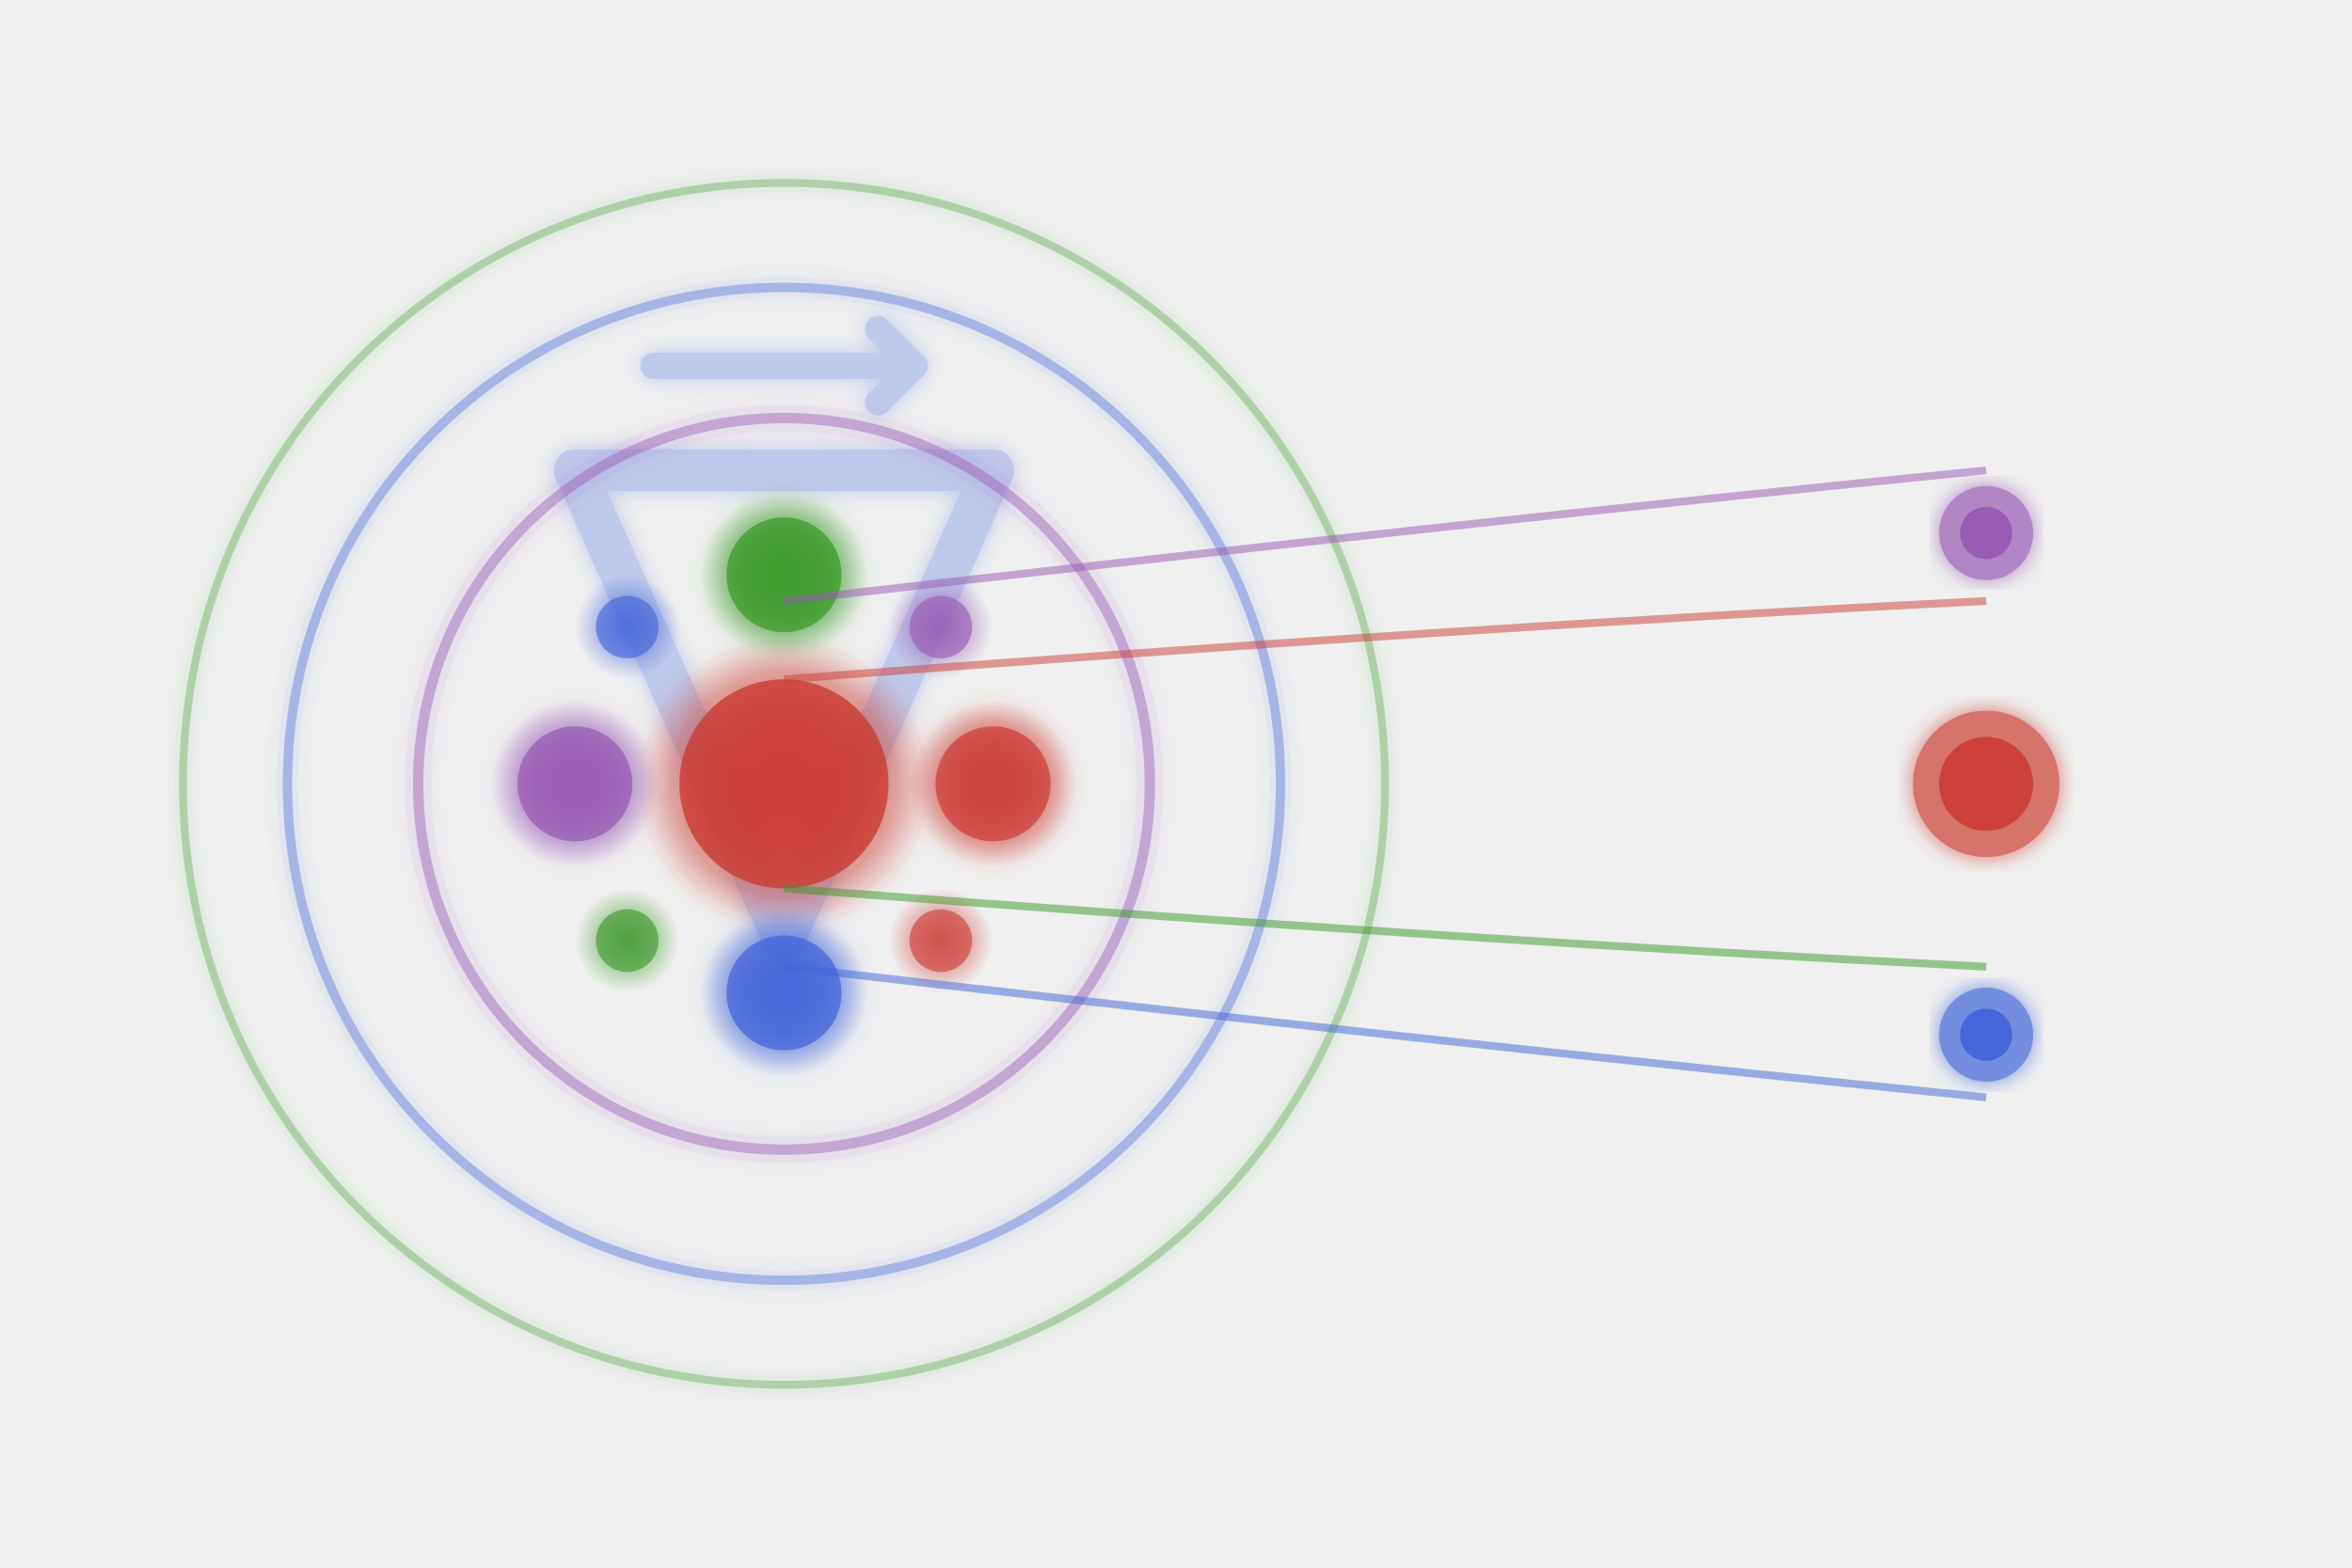
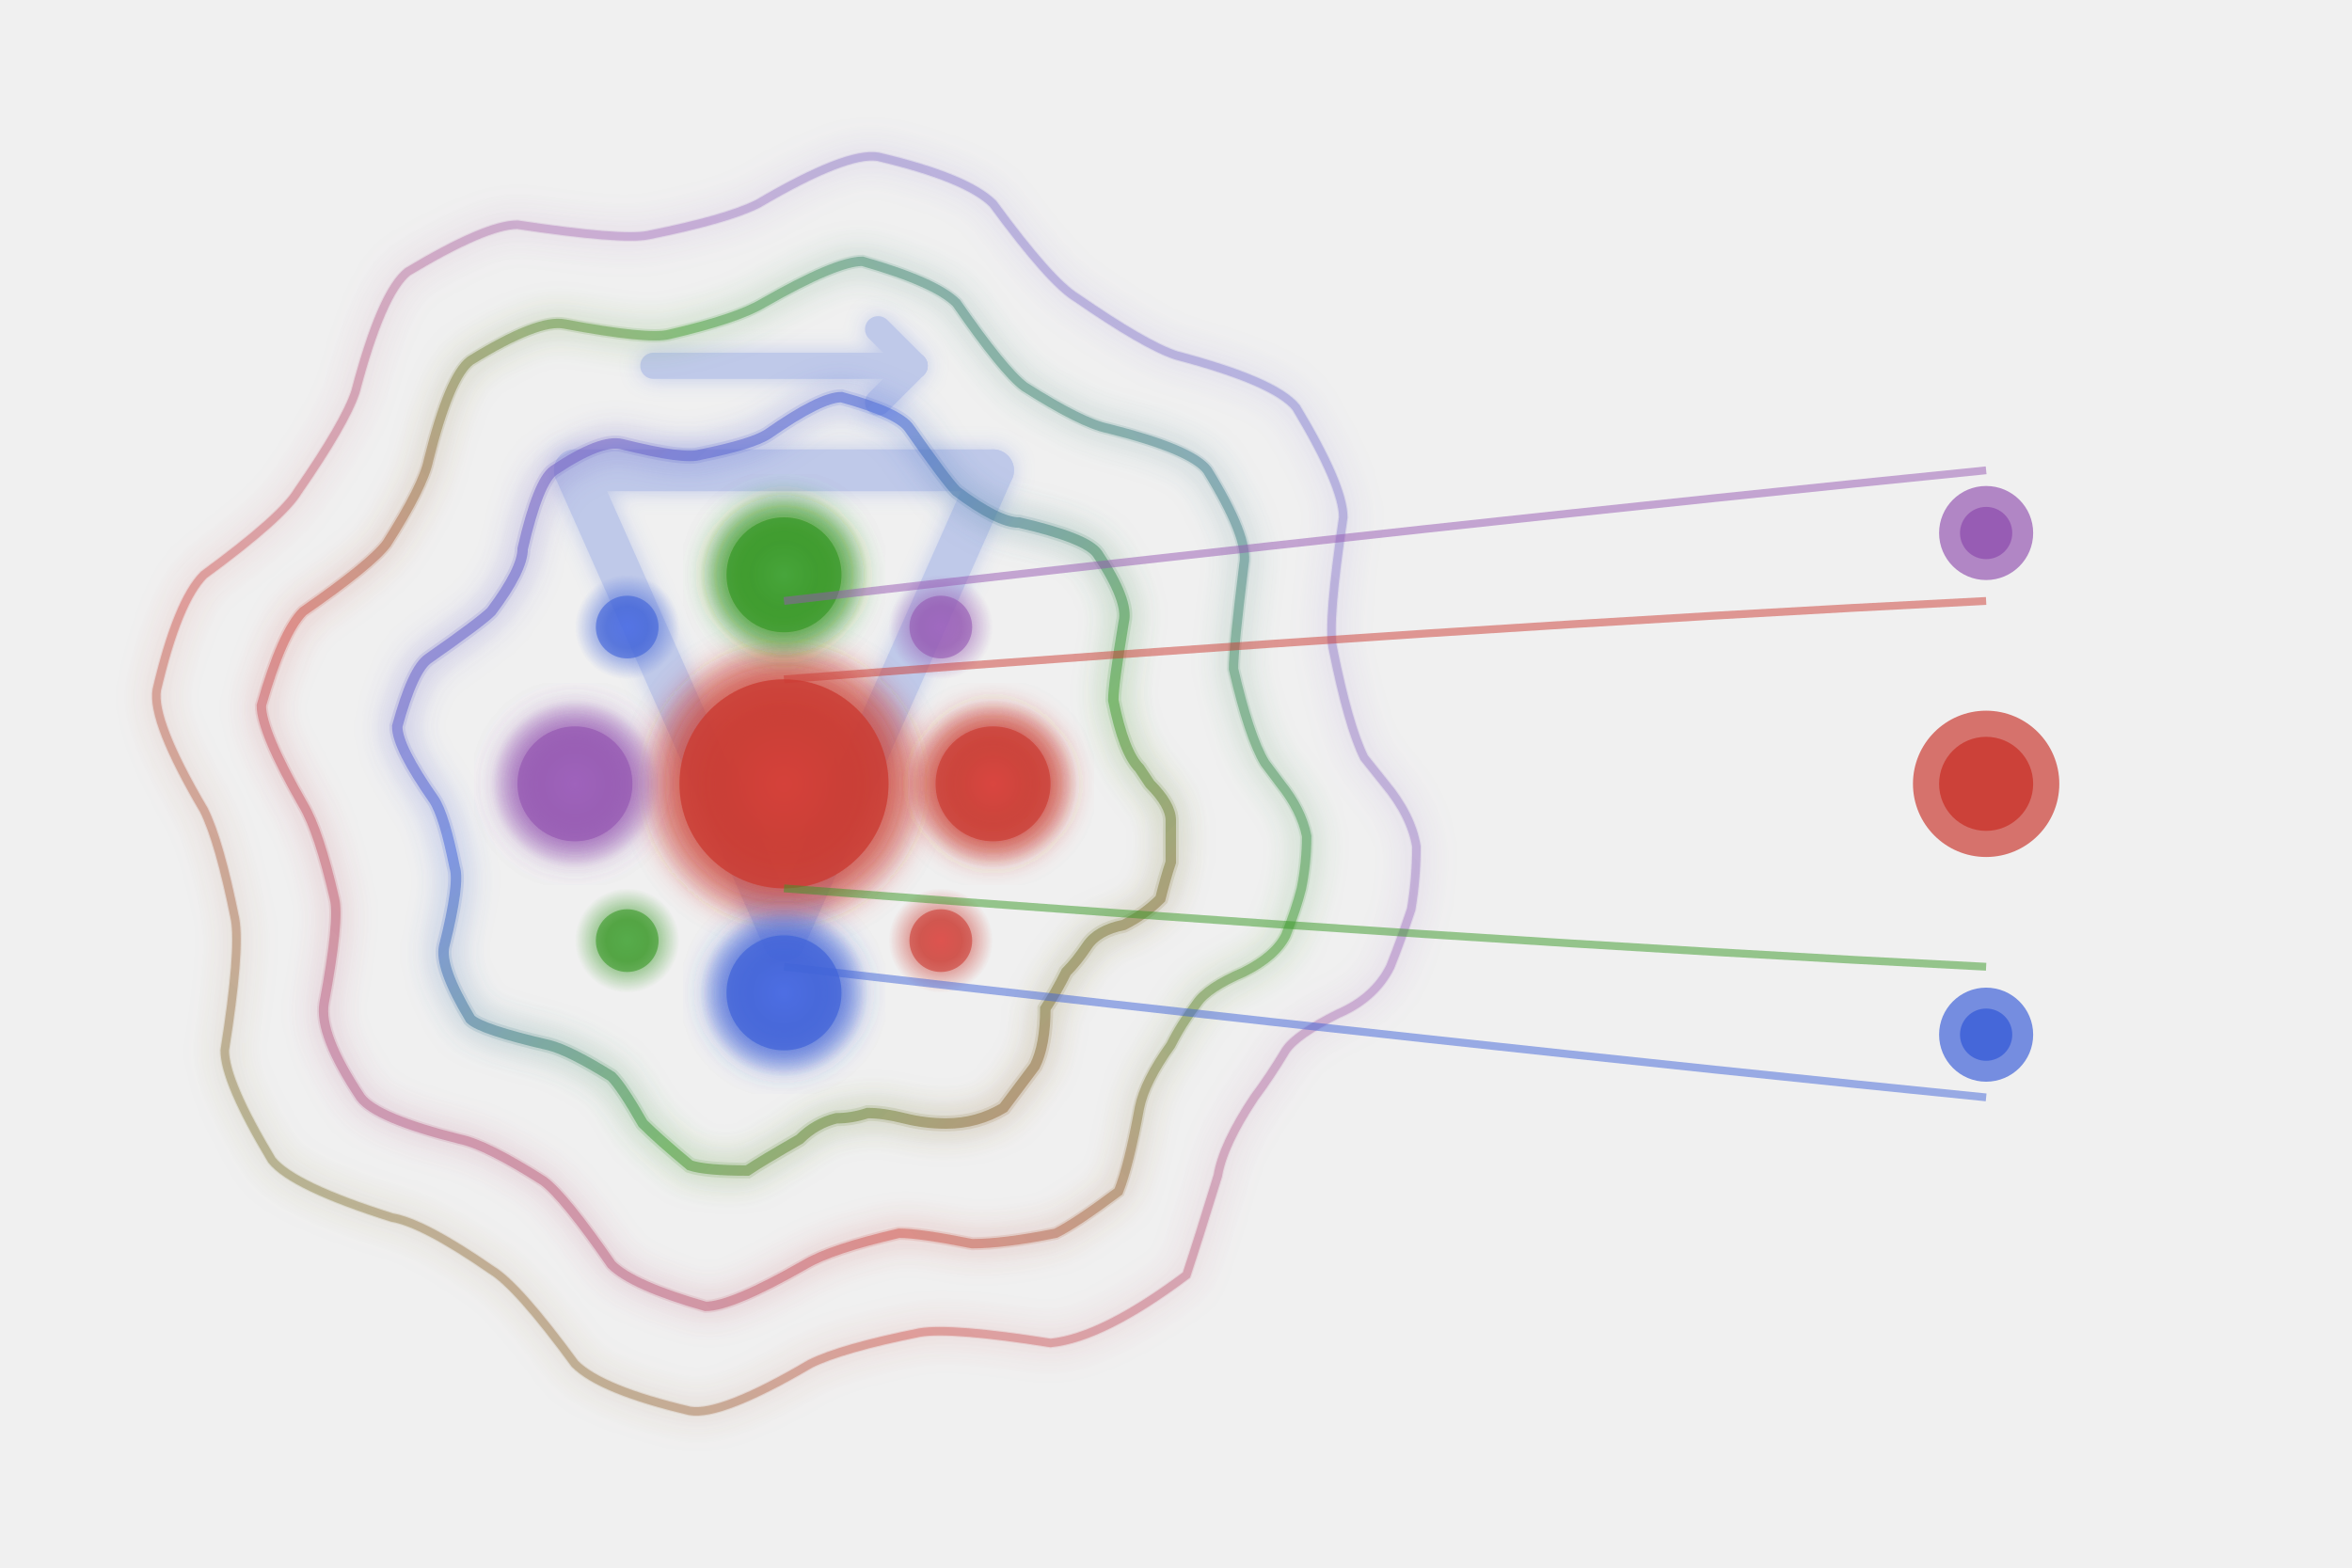
<svg xmlns="http://www.w3.org/2000/svg" viewBox="0 0 450 300">
  <defs>
+     <linearGradient id="ringGrad1" x1="0%" y1="0%" x2="100%" y2="100%">
+       <stop offset="0%" style="stop-color:#9558B2;stop-opacity:0.9" />
+       <stop offset="33%" style="stop-color:#4063D8;stop-opacity:0.85" />
+       <stop offset="66%" style="stop-color:#389826;stop-opacity:0.8" />
+       <stop offset="100%" style="stop-color:#CB3C33;stop-opacity:0.75" />
+     </linearGradient>
+     <linearGradient id="ringGrad2" x1="100%" y1="0%" x2="0%" y2="100%">
+       <stop offset="0%" style="stop-color:#4063D8;stop-opacity:0.85" />
+       <stop offset="33%" style="stop-color:#389826;stop-opacity:0.8" />
+       <stop offset="66%" style="stop-color:#CB3C33;stop-opacity:0.75" />
+       <stop offset="100%" style="stop-color:#9558B2;stop-opacity:0.7" />
+     </linearGradient>
+     <linearGradient id="ringGrad3" x1="0%" y1="100%" x2="100%" y2="0%">
+       <stop offset="0%" style="stop-color:#389826;stop-opacity:0.75" />
+       <stop offset="33%" style="stop-color:#CB3C33;stop-opacity:0.7" />
+       <stop offset="66%" style="stop-color:#9558B2;stop-opacity:0.65" />
+       <stop offset="100%" style="stop-color:#4063D8;stop-opacity:0.6" />
+     </linearGradient>
    <radialGradient id="beamRed" cx="50%" cy="50%">
-       <stop offset="0%" style="stop-color:#CB3C33;stop-opacity:1" />
-       <stop offset="50%" style="stop-color:#CB3C33;stop-opacity:0.6" />
+       <stop offset="0%" style="stop-color:#ff4444;stop-opacity:1" />
+       <stop offset="40%" style="stop-color:#CB3C33;stop-opacity:0.9" />
      <stop offset="100%" style="stop-color:#CB3C33;stop-opacity:0" />
    </radialGradient>
    <radialGradient id="beamGreen" cx="50%" cy="50%">
-       <stop offset="0%" style="stop-color:#389826;stop-opacity:1" />
-       <stop offset="50%" style="stop-color:#389826;stop-opacity:0.6" />
+       <stop offset="0%" style="stop-color:#55bb55;stop-opacity:1" />
+       <stop offset="40%" style="stop-color:#389826;stop-opacity:0.9" />
      <stop offset="100%" style="stop-color:#389826;stop-opacity:0" />
    </radialGradient>
    <radialGradient id="beamBlue" cx="50%" cy="50%">
-       <stop offset="0%" style="stop-color:#4063D8;stop-opacity:1" />
-       <stop offset="50%" style="stop-color:#4063D8;stop-opacity:0.6" />
+       <stop offset="0%" style="stop-color:#5577ff;stop-opacity:1" />
+       <stop offset="40%" style="stop-color:#4063D8;stop-opacity:0.9" />
      <stop offset="100%" style="stop-color:#4063D8;stop-opacity:0" />
    </radialGradient>
    <radialGradient id="beamPurple" cx="50%" cy="50%">
-       <stop offset="0%" style="stop-color:#9558B2;stop-opacity:1" />
-       <stop offset="50%" style="stop-color:#9558B2;stop-opacity:0.6" />
+       <stop offset="0%" style="stop-color:#aa66cc;stop-opacity:1" />
+       <stop offset="40%" style="stop-color:#9558B2;stop-opacity:0.9" />
      <stop offset="100%" style="stop-color:#9558B2;stop-opacity:0" />
    </radialGradient>
+     <filter id="glowRing">
+       <feGaussianBlur stdDeviation="3" result="coloredBlur" />
+       <feMerge>
+         <feMergeNode in="coloredBlur" />
+         <feMergeNode in="coloredBlur" />
+         <feMergeNode in="SourceGraphic" />
+       </feMerge>
+     </filter>
    <filter id="glowLight">
-       <feGaussianBlur stdDeviation="2" result="coloredBlur" />
+       <feGaussianBlur stdDeviation="2.5" result="coloredBlur" />
      <feMerge>
+         <feMergeNode in="coloredBlur" />
        <feMergeNode in="coloredBlur" />
        <feMergeNode in="SourceGraphic" />
      </feMerge>
    </filter>
    <filter id="glowNabla">
      <feGaussianBlur stdDeviation="2" result="coloredBlur" />
      <feMerge>
        <feMergeNode in="coloredBlur" />
        <feMergeNode in="SourceGraphic" />
      </feMerge>
    </filter>
  </defs>
  <rect width="450" height="300" fill="white" fill-opacity="0" />
  <g opacity="0.28" filter="url(#glowNabla)">
    <line x1="110" y1="90" x2="190" y2="90" stroke="#4063D8" stroke-width="8" stroke-linecap="round" />
    <line x1="110" y1="90" x2="150" y2="180" stroke="#4063D8" stroke-width="8" stroke-linecap="round" />
    <line x1="190" y1="90" x2="150" y2="180" stroke="#4063D8" stroke-width="8" stroke-linecap="round" />
    <line x1="125" y1="70" x2="175" y2="70" stroke="#4063D8" stroke-width="5" stroke-linecap="round" />
    <line x1="175" y1="70" x2="168" y2="63" stroke="#4063D8" stroke-width="5" stroke-linecap="round" />
    <line x1="175" y1="70" x2="168" y2="77" stroke="#4063D8" stroke-width="5" stroke-linecap="round" />
  </g>
+   <g opacity="0.75">
+     <path d="M220 150Q224 154 224 157Q224 161 224 165Q223 168 222 172Q219 175 215 177Q210 178 208 181Q206 184 204 186Q202 190 200 193Q200 200 198 204Q195 208 192 212Q187 215 181 215Q177 215 173 214Q169 213 166 213Q163 214 160 214Q156 215 153 218Q146 222 143 224Q135 224 132 223Q126 218 123 215Q119 208 117 206Q109 201 105 200Q92 197 90 195Q84 185 85 181Q88 169 87 166Q85 156 83 153Q76 143 76 139Q79 128 82 126Q92 119 94 117Q100 109 100 105Q103 92 106 90Q115 84 119 85Q131 88 134 87Q144 85 147 83Q157 76 161 76Q172 79 174 82Q181 92 183 94Q191 100 195 100Q208 103 210 106Q216 115 215 119Q213 131 213 134Q215 144 218 147Q220 150 220 150Z" fill="none" stroke="url(#ringGrad1)" stroke-width="3" opacity="0.4" filter="url(#glowRing)" />
+     <path d="M220 150Q224 154 224 157Q224 161 224 165Q223 168 222 172Q219 175 215 177Q210 178 208 181Q206 184 204 186Q202 190 200 193Q200 200 198 204Q195 208 192 212Q187 215 181 215Q177 215 173 214Q169 213 166 213Q163 214 160 214Q156 215 153 218Q146 222 143 224Q135 224 132 223Q126 218 123 215Q119 208 117 206Q109 201 105 200Q92 197 90 195Q84 185 85 181Q88 169 87 166Q85 156 83 153Q76 143 76 139Q79 128 82 126Q92 119 94 117Q100 109 100 105Q103 92 106 90Q115 84 119 85Q131 88 134 87Q144 85 147 83Q157 76 161 76Q172 79 174 82Q181 92 183 94Q191 100 195 100Q208 103 210 106Q216 115 215 119Q213 131 213 134Q215 144 218 147Q220 150 220 150Z" fill="none" stroke="url(#ringGrad1)" stroke-width="2" opacity="0.9" />
+     <path d="M245 150Q249 155 250 160Q250 165 249 170Q248 174 246 179Q244 183 238 186Q231 189 229 192Q226 196 224 200Q219 207 218 212Q216 223 214 228Q206 234 202 236Q192 238 186 238Q176 236 172 236Q159 239 154 242Q140 250 135 250Q121 246 117 242Q108 229 104 226Q93 219 88 218Q72 214 69 210Q61 198 62 192Q65 176 64 172Q61 159 58 154Q50 140 50 135Q54 121 58 117Q71 108 74 104Q81 93 82 88Q86 72 90 69Q103 61 108 62Q124 65 128 64Q141 61 146 58Q160 50 165 50Q179 54 183 58Q192 71 196 74Q207 81 212 82Q228 86 231 90Q239 103 238 108Q236 124 236 128Q239 141 242 146Q245 150 245 150Z" fill="none" stroke="url(#ringGrad2)" stroke-width="2.5" opacity="0.35" filter="url(#glowRing)" />
+     <path d="M245 150Q249 155 250 160Q250 165 249 170Q248 174 246 179Q244 183 238 186Q231 189 229 192Q226 196 224 200Q219 207 218 212Q216 223 214 228Q206 234 202 236Q192 238 186 238Q176 236 172 236Q159 239 154 242Q140 250 135 250Q121 246 117 242Q108 229 104 226Q93 219 88 218Q72 214 69 210Q61 198 62 192Q65 176 64 172Q61 159 58 154Q50 140 50 135Q54 121 58 117Q71 108 74 104Q81 93 82 88Q86 72 90 69Q103 61 108 62Q124 65 128 64Q141 61 146 58Q160 50 165 50Q179 54 183 58Q192 71 196 74Q207 81 212 82Q228 86 231 90Q239 103 238 108Q236 124 236 128Q239 141 242 146Q245 150 245 150Z" fill="none" stroke="url(#ringGrad2)" stroke-width="1.8" opacity="0.8" />
+     <path d="M265 150Q270 156 271 162Q271 168 270 174Q268 180 266 185Q263 191 256 194Q248 198 246 201Q243 206 240 210Q234 219 233 225Q229 238 227 244Q211 256 201 257Q182 254 176 255Q161 258 155 261Q138 271 132 270Q115 266 110 261Q99 246 94 243Q81 234 75 233Q56 227 52 222Q43 207 43 201Q46 182 45 176Q42 161 39 155Q29 138 30 132Q34 115 39 110Q54 99 57 94Q66 81 68 75Q73 56 78 52Q93 43 99 43Q119 46 124 45Q139 42 145 39Q162 29 168 30Q185 34 190 39Q201 54 206 57Q219 66 225 68Q244 73 248 78Q257 93 257 99Q254 119 255 124Q258 139 261 145Q265 150 265 150Z" fill="none" stroke="url(#ringGrad3)" stroke-width="2" opacity="0.3" filter="url(#glowRing)" />
+     <path d="M265 150Q270 156 271 162Q271 168 270 174Q268 180 266 185Q263 191 256 194Q248 198 246 201Q243 206 240 210Q234 219 233 225Q229 238 227 244Q211 256 201 257Q182 254 176 255Q161 258 155 261Q138 271 132 270Q115 266 110 261Q99 246 94 243Q81 234 75 233Q56 227 52 222Q43 207 43 201Q46 182 45 176Q42 161 39 155Q29 138 30 132Q34 115 39 110Q54 99 57 94Q66 81 68 75Q73 56 78 52Q93 43 99 43Q119 46 124 45Q139 42 145 39Q162 29 168 30Q185 34 190 39Q201 54 206 57Q219 66 225 68Q244 73 248 78Q257 93 257 99Q254 119 255 124Q258 139 261 145Q265 150 265 150Z" fill="none" stroke="url(#ringGrad3)" stroke-width="1.6" opacity="0.7" />
+   </g>
  <circle cx="150" cy="150" r="28" fill="url(#beamRed)" filter="url(#glowLight)" opacity="0.9" />
  <circle cx="150" cy="150" r="20" fill="#CB3C33" opacity="0.8" />
  <circle cx="150" cy="110" r="16" fill="url(#beamGreen)" filter="url(#glowLight)" opacity="0.85" />
  <circle cx="150" cy="110" r="11" fill="#389826" opacity="0.7" />
  <circle cx="150" cy="190" r="16" fill="url(#beamBlue)" filter="url(#glowLight)" opacity="0.85" />
  <circle cx="150" cy="190" r="11" fill="#4063D8" opacity="0.7" />
  <circle cx="110" cy="150" r="16" fill="url(#beamPurple)" filter="url(#glowLight)" opacity="0.85" />
  <circle cx="110" cy="150" r="11" fill="#9558B2" opacity="0.7" />
  <circle cx="190" cy="150" r="16" fill="url(#beamRed)" filter="url(#glowLight)" opacity="0.85" />
  <circle cx="190" cy="150" r="11" fill="#CB3C33" opacity="0.7" />
  <circle cx="120" cy="120" r="10" fill="url(#beamBlue)" opacity="0.7" />
  <circle cx="120" cy="120" r="6" fill="#4063D8" opacity="0.6" />
  <circle cx="180" cy="120" r="10" fill="url(#beamPurple)" opacity="0.7" />
  <circle cx="180" cy="120" r="6" fill="#9558B2" opacity="0.6" />
  <circle cx="120" cy="180" r="10" fill="url(#beamGreen)" opacity="0.7" />
  <circle cx="120" cy="180" r="6" fill="#389826" opacity="0.6" />
  <circle cx="180" cy="180" r="10" fill="url(#beamRed)" opacity="0.7" />
  <circle cx="180" cy="180" r="6" fill="#CB3C33" opacity="0.6" />
-   <g opacity="0.65">
-     <circle cx="150" cy="150" r="70" fill="none" stroke="#9558B2" stroke-width="5" opacity="0.15" filter="url(#glowLight)" />
-     <circle cx="150" cy="150" r="70" fill="none" stroke="#9558B2" stroke-width="2" opacity="0.7" />
-     <circle cx="150" cy="150" r="95" fill="none" stroke="#4063D8" stroke-width="4" opacity="0.12" filter="url(#glowLight)" />
-     <circle cx="150" cy="150" r="95" fill="none" stroke="#4063D8" stroke-width="1.8" opacity="0.6" />
-     <circle cx="150" cy="150" r="115" fill="none" stroke="#389826" stroke-width="3.5" opacity="0.1" filter="url(#glowLight)" />
-     <circle cx="150" cy="150" r="115" fill="none" stroke="#389826" stroke-width="1.5" opacity="0.5" />
+   <g opacity="0.5" stroke-width="1.5">
+     <path d="M150 115Q280 100 380 90" fill="none" stroke="#9558B2" />
+     <path d="M150 185Q280 200 380 210" fill="none" stroke="#4063D8" />
+     <path d="M150 130Q280 120 380 115" fill="none" stroke="#CB3C33" />
+     <path d="M150 170Q280 180 380 185" fill="none" stroke="#389826" />
  </g>
-   <g opacity="0.5" stroke-width="1.5">
-     <path d="M 150 115 Q 280 100 380 90" fill="none" stroke="#9558B2" />
-     <path d="M 150 185 Q 280 200 380 210" fill="none" stroke="#4063D8" />
-     <path d="M 150 130 Q 280 120 380 115" fill="none" stroke="#CB3C33" />
-     <path d="M 150 170 Q 280 180 380 185" fill="none" stroke="#389826" />
-   </g>
-   <circle cx="380" cy="102" r="9" fill="#9558B2" opacity="0.7" filter="url(#glowLight)" />
+   <circle cx="380" cy="102" r="9" fill="#9558B2" opacity="0.7" />
  <circle cx="380" cy="102" r="5" fill="#9558B2" opacity="0.9" />
-   <circle cx="380" cy="198" r="9" fill="#4063D8" opacity="0.7" filter="url(#glowLight)" />
+   <circle cx="380" cy="198" r="9" fill="#4063D8" opacity="0.7" />
  <circle cx="380" cy="198" r="5" fill="#4063D8" opacity="0.9" />
-   <circle cx="380" cy="150" r="14" fill="#CB3C33" opacity="0.7" filter="url(#glowLight)" />
+   <circle cx="380" cy="150" r="14" fill="#CB3C33" opacity="0.7" />
  <circle cx="380" cy="150" r="9" fill="#CB3C33" opacity="0.9" />
</svg>
